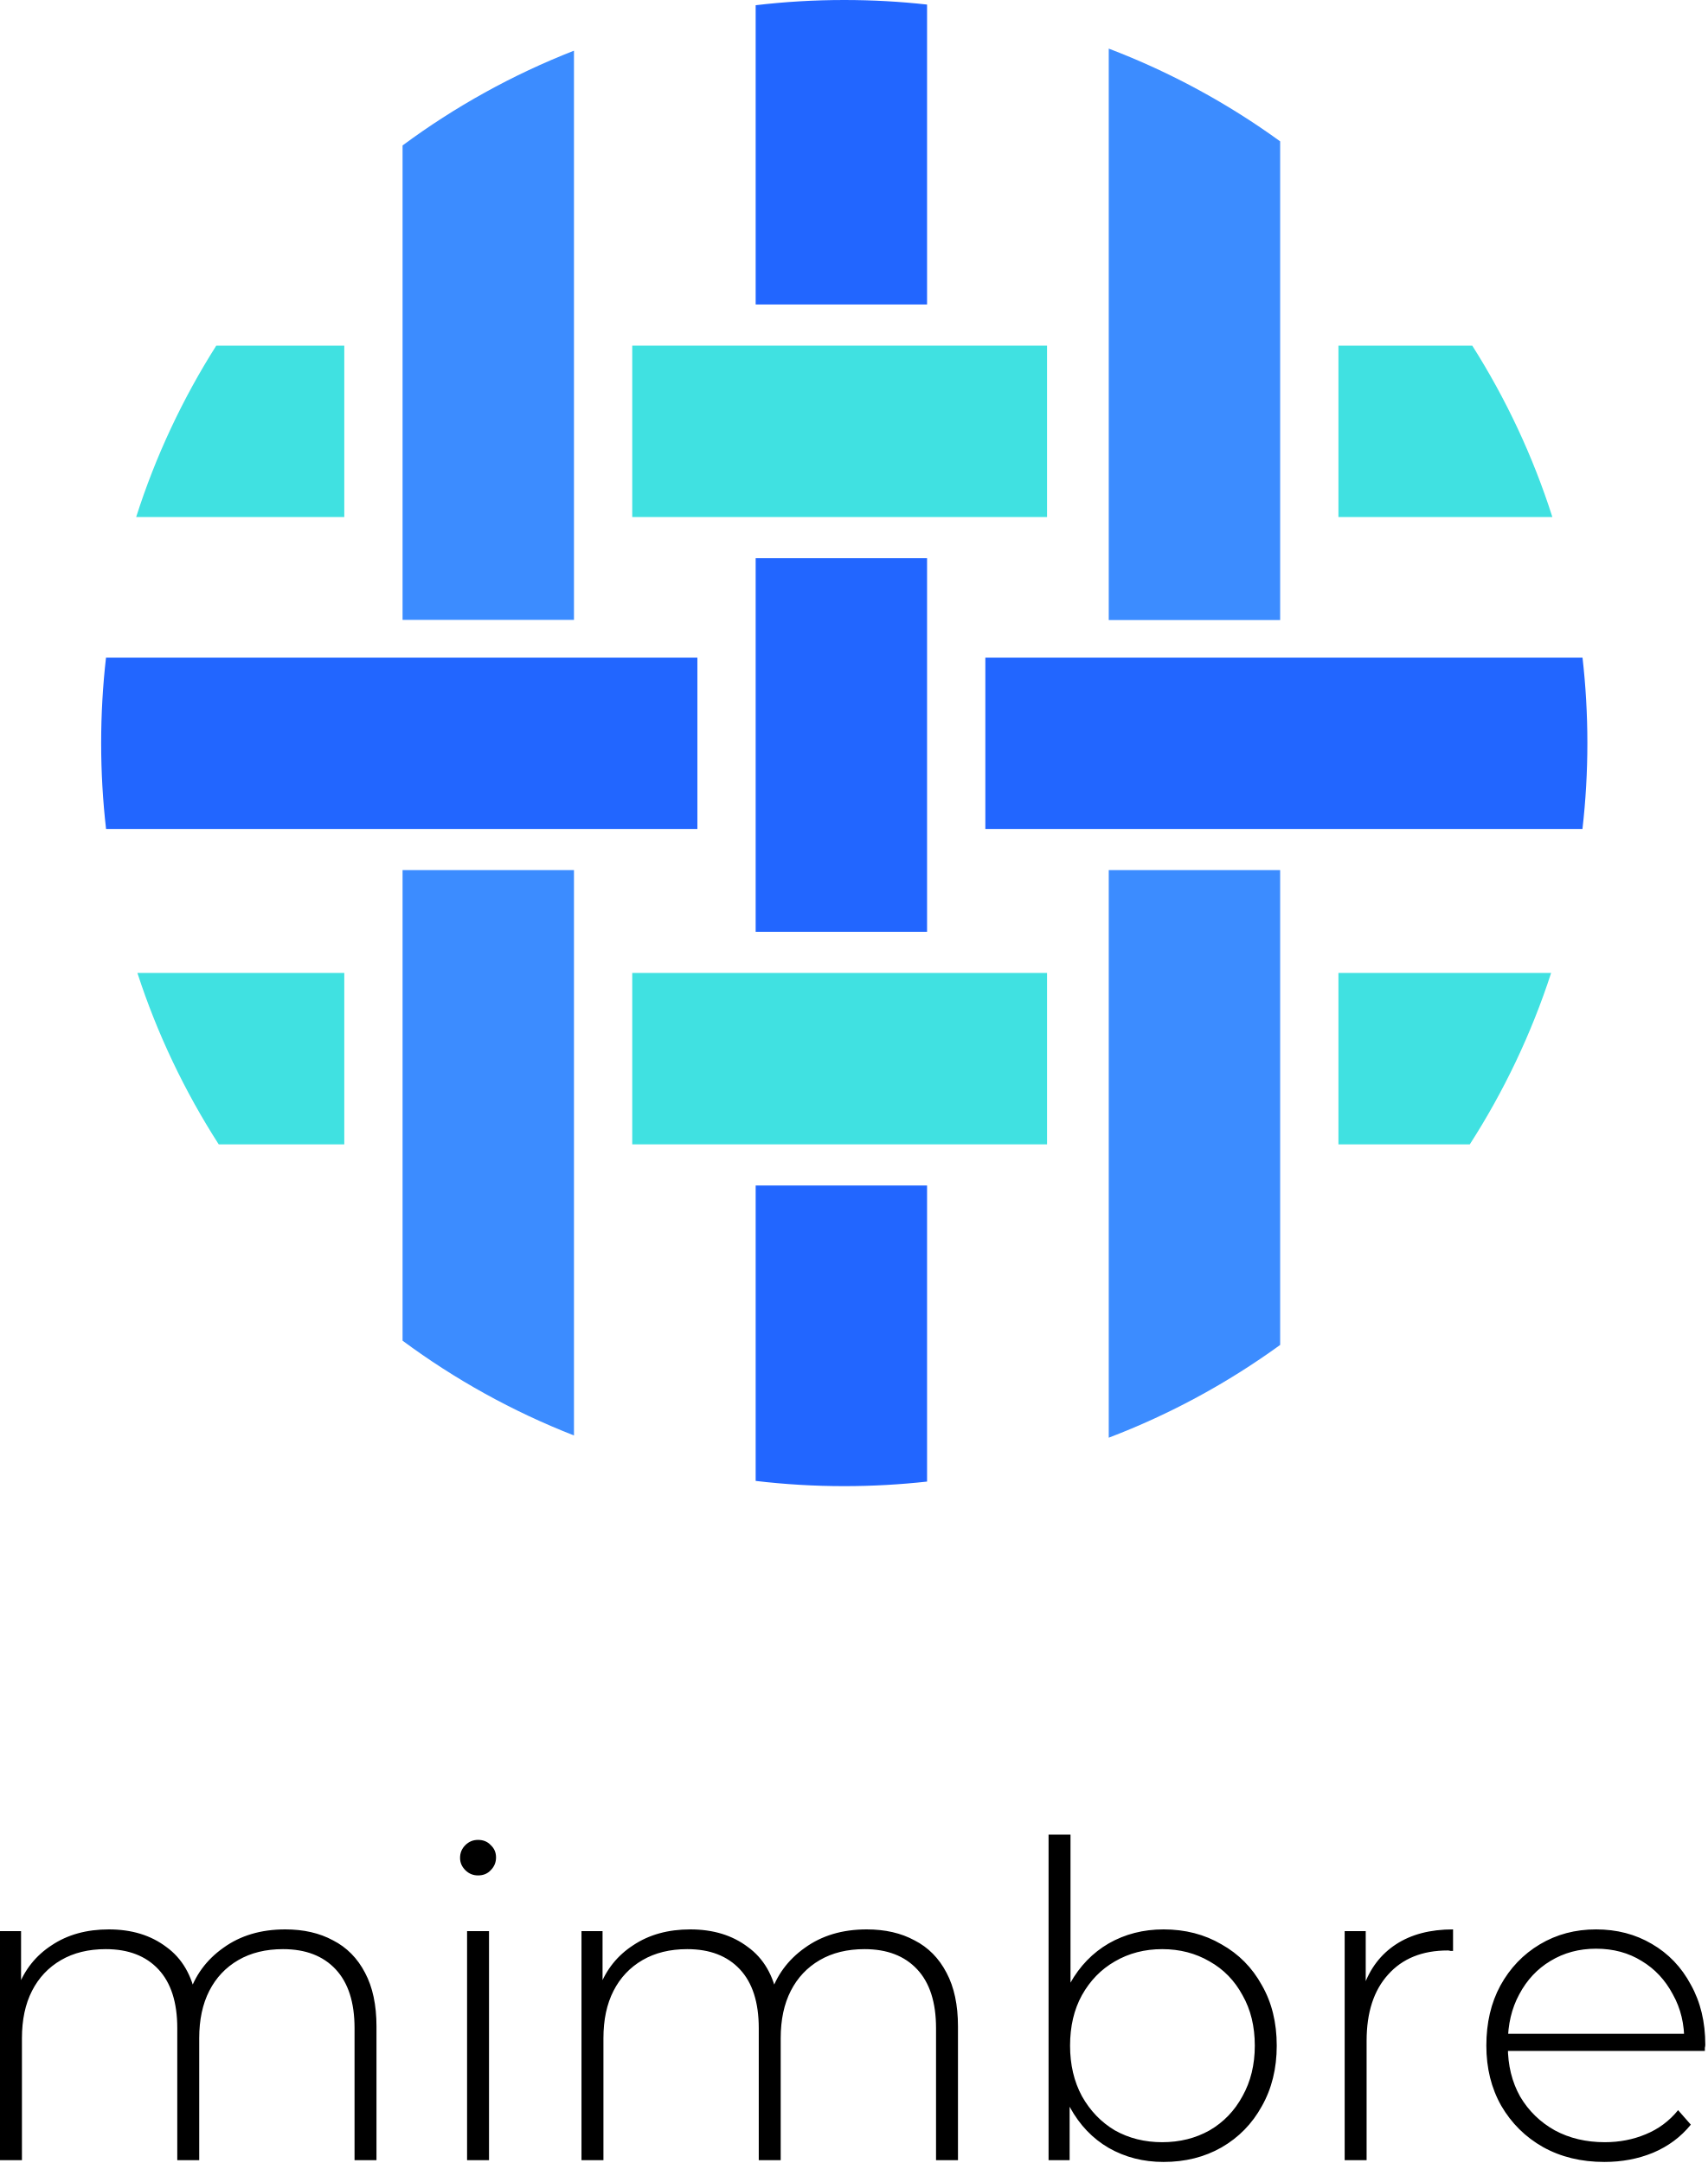
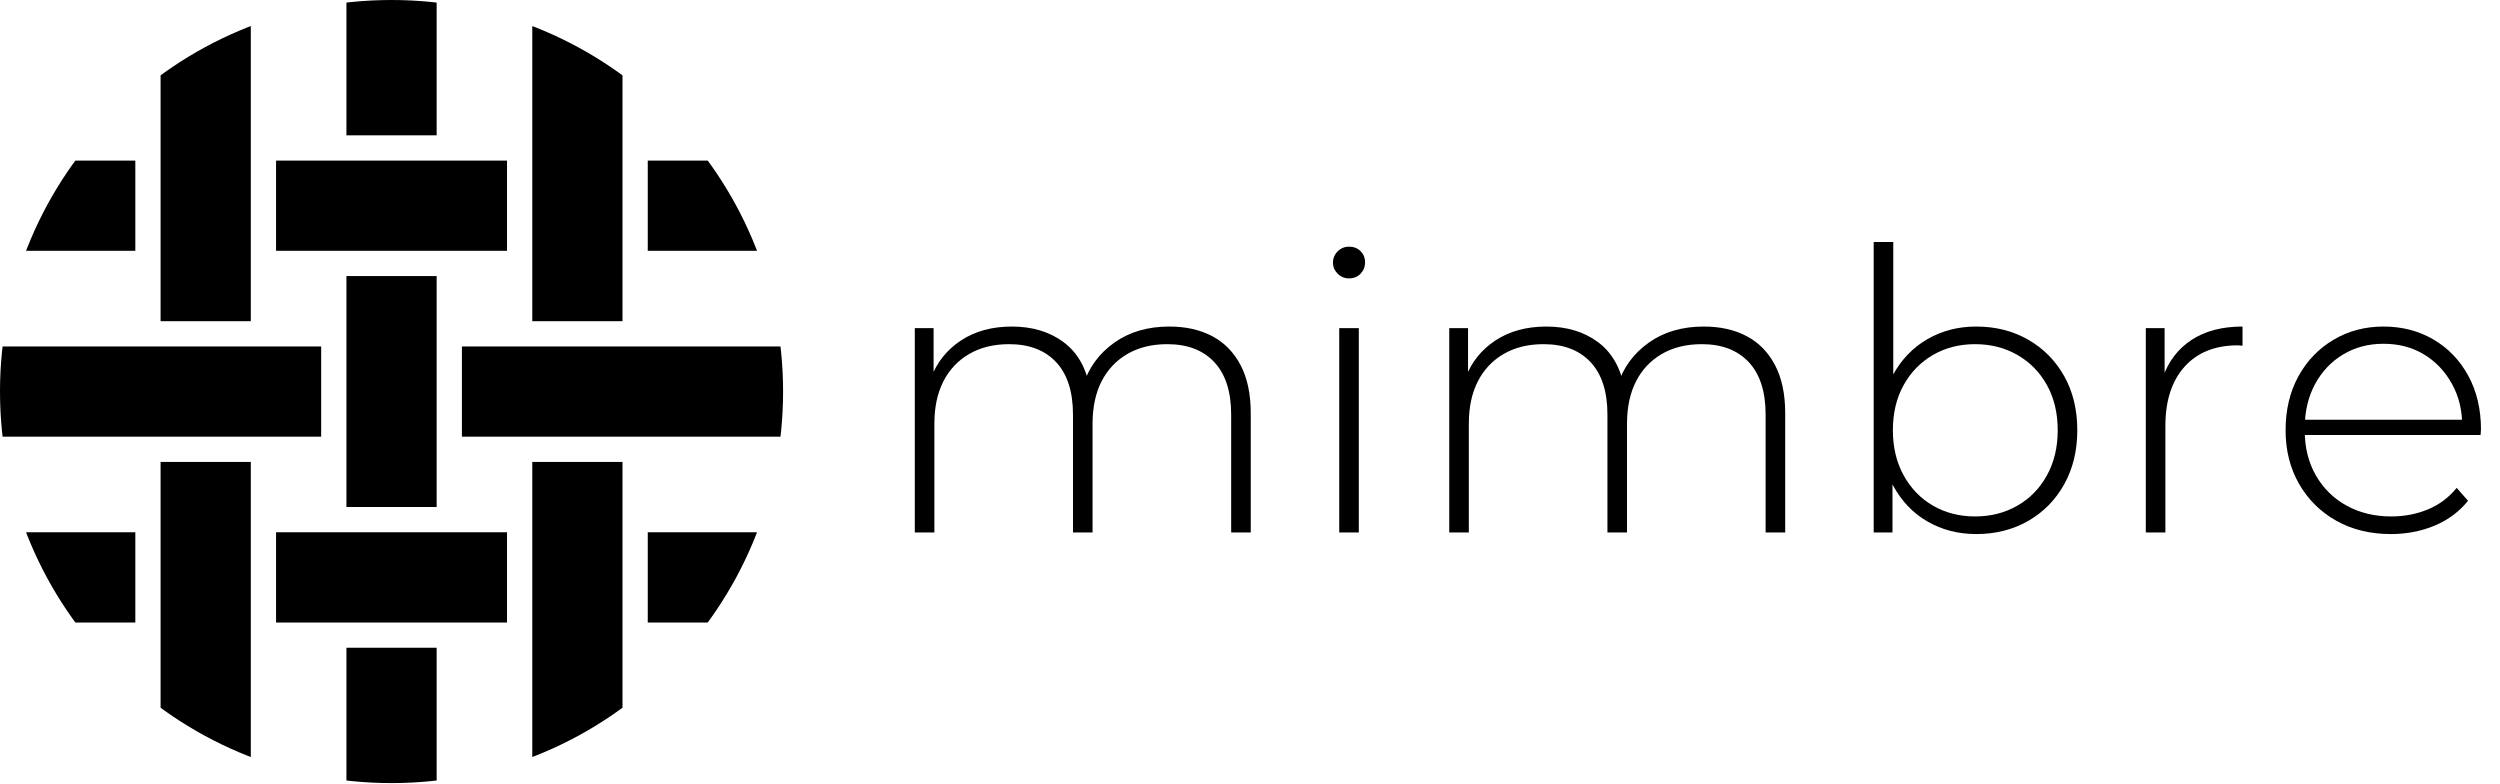
- <svg xmlns="http://www.w3.org/2000/svg" width="498" height="631" viewBox="0 0 498 631" fill="none">
-   <rect x="220.432" y="162.835" width="50" height="109" fill="#2266FF" />
-   <rect x="184.432" y="283.835" width="121" height="50" fill="#40E1E1" />
-   <rect x="184.432" y="100.835" width="121" height="50" fill="#40E1E1" />
-   <path d="M323.432 14.18C341.36 21.01 358.148 30.15 373.432 41.237V180.881H323.432V14.18Z" fill="#3C8CFF" />
-   <path d="M246.279 0C254.443 1.57471e-05 262.502 0.452 270.432 1.331V88.835H220.432V1.525C228.907 0.518 237.532 4.21834e-06 246.279 0Z" fill="#2266FF" />
-   <path d="M167.432 180.835H117.432V42.432C132.687 31.138 149.478 21.801 167.432 14.787V180.835Z" fill="#3C8CFF" />
-   <path d="M100.432 150.835H39.718C45.386 133.063 53.285 116.287 63.084 100.835H100.432V150.835Z" fill="#40E1E1" />
-   <path d="M203.432 241.835H30.941C29.994 233.612 29.507 225.248 29.507 216.771C29.507 208.338 29.989 200.017 30.926 191.835H203.432V241.835Z" fill="#2266FF" />
-   <path d="M100.432 333.835H63.803C53.88 318.399 45.861 301.621 40.08 283.835H100.432V333.835Z" fill="#40E1E1" />
-   <path d="M167.432 418.756C149.478 411.742 132.688 402.404 117.432 391.11V253.835H167.432V418.756Z" fill="#3C8CFF" />
-   <path d="M270.432 432.211C262.502 433.09 254.443 433.543 246.279 433.543C237.532 433.543 228.907 433.024 220.432 432.017V345.835H270.432V432.211Z" fill="#2266FF" />
-   <path d="M373.432 392.351C358.148 403.438 341.36 412.58 323.432 419.41V253.835H373.432V392.351Z" fill="#3C8CFF" />
-   <path d="M452.477 283.835C446.696 301.621 438.678 318.399 428.754 333.835H390.432V283.835H452.477Z" fill="#40E1E1" />
-   <path d="M461.631 191.835C462.568 200.017 463.05 208.338 463.05 216.771C463.05 225.248 462.562 233.612 461.616 241.835H287.432V191.835H461.631Z" fill="#2266FF" />
-   <path d="M429.473 100.835C439.272 116.287 447.171 133.063 452.839 150.835H390.432V100.835H429.473Z" fill="#40E1E1" />
-   <path d="M83.2 562.852C88.576 562.852 93.227 563.918 97.152 566.052C101.163 568.1 104.277 571.257 106.496 575.524C108.715 579.705 109.824 584.91 109.824 591.14V630.18H103.424V591.652C103.424 584.142 101.589 578.425 97.92 574.5C94.251 570.574 89.131 568.612 82.56 568.612C77.525 568.612 73.173 569.678 69.504 571.812C65.835 573.945 63.019 576.932 61.056 580.772C59.093 584.612 58.112 589.22 58.112 594.596V630.18H51.712V591.652C51.712 584.142 49.877 578.425 46.208 574.5C42.539 570.574 37.419 568.612 30.848 568.612C25.813 568.612 21.461 569.678 17.792 571.812C14.123 573.945 11.307 576.932 9.344 580.772C7.381 584.612 6.4 589.22 6.4 594.596V630.18H7.62939e-06V563.364H6.144V581.796L5.248 579.748C7.211 574.542 10.496 570.446 15.104 567.46C19.712 564.388 25.259 562.852 31.744 562.852C38.4 562.852 43.989 564.558 48.512 567.972C53.12 571.3 56.021 576.292 57.216 582.948L55.04 582.052C56.832 576.334 60.203 571.726 65.152 568.228C70.101 564.644 76.117 562.852 83.2 562.852ZM136.25 630.18V563.364H142.65V630.18H136.25ZM139.45 547.108C137.999 547.108 136.762 546.596 135.738 545.572C134.714 544.548 134.202 543.353 134.202 541.988C134.202 540.537 134.714 539.3 135.738 538.276C136.762 537.252 137.999 536.74 139.45 536.74C140.986 536.74 142.223 537.252 143.162 538.276C144.186 539.214 144.698 540.409 144.698 541.86C144.698 543.31 144.186 544.548 143.162 545.572C142.223 546.596 140.986 547.108 139.45 547.108ZM252.825 562.852C258.201 562.852 262.852 563.918 266.777 566.052C270.788 568.1 273.902 571.257 276.121 575.524C278.34 579.705 279.449 584.91 279.449 591.14V630.18H273.049V591.652C273.049 584.142 271.214 578.425 267.545 574.5C263.876 570.574 258.756 568.612 252.185 568.612C247.15 568.612 242.798 569.678 239.129 571.812C235.46 573.945 232.644 576.932 230.681 580.772C228.718 584.612 227.737 589.22 227.737 594.596V630.18H221.337V591.652C221.337 584.142 219.502 578.425 215.833 574.5C212.164 570.574 207.044 568.612 200.473 568.612C195.438 568.612 191.086 569.678 187.417 571.812C183.748 573.945 180.932 576.932 178.969 580.772C177.006 584.612 176.025 589.22 176.025 594.596V630.18H169.625V563.364H175.769V581.796L174.873 579.748C176.836 574.542 180.121 570.446 184.729 567.46C189.337 564.388 194.884 562.852 201.369 562.852C208.025 562.852 213.614 564.558 218.137 567.972C222.745 571.3 225.646 576.292 226.841 582.948L224.665 582.052C226.457 576.334 229.828 571.726 234.777 568.228C239.726 564.644 245.742 562.852 252.825 562.852ZM339.411 630.692C333.523 630.692 328.19 629.326 323.411 626.596C318.718 623.865 314.963 619.94 312.147 614.82C309.416 609.7 308.051 603.684 308.051 596.772C308.051 589.689 309.416 583.63 312.147 578.596C314.963 573.561 318.718 569.678 323.411 566.948C328.19 564.217 333.523 562.852 339.411 562.852C345.726 562.852 351.358 564.302 356.307 567.204C361.342 570.02 365.267 573.988 368.083 579.108C370.984 584.142 372.435 590.03 372.435 596.772C372.435 603.428 370.984 609.316 368.083 614.436C365.267 619.556 361.342 623.566 356.307 626.468C351.358 629.284 345.726 630.692 339.411 630.692ZM305.875 630.18V535.204H312.275V584.996L310.995 596.644L312.019 608.292V630.18H305.875ZM339.027 624.932C344.147 624.932 348.755 623.78 352.851 621.476C356.947 619.086 360.147 615.758 362.451 611.492C364.84 607.225 366.035 602.318 366.035 596.772C366.035 591.14 364.84 586.233 362.451 582.052C360.147 577.785 356.947 574.5 352.851 572.196C348.755 569.806 344.147 568.612 339.027 568.612C333.907 568.612 329.299 569.806 325.203 572.196C321.192 574.5 317.992 577.785 315.603 582.052C313.299 586.233 312.147 591.14 312.147 596.772C312.147 602.318 313.299 607.225 315.603 611.492C317.992 615.758 321.192 619.086 325.203 621.476C329.299 623.78 333.907 624.932 339.027 624.932ZM392.25 630.18V563.364H398.394V581.668L397.754 579.62C399.631 574.244 402.789 570.105 407.226 567.204C411.663 564.302 417.21 562.852 423.866 562.852V569.124C423.61 569.124 423.354 569.124 423.098 569.124C422.842 569.038 422.586 568.996 422.33 568.996C414.906 568.996 409.103 571.342 404.922 576.036C400.741 580.644 398.65 587.086 398.65 595.364V630.18H392.25ZM468.011 630.692C461.27 630.692 455.296 629.241 450.091 626.34C444.971 623.438 440.918 619.428 437.931 614.308C435.03 609.188 433.579 603.342 433.579 596.772C433.579 590.116 434.944 584.27 437.675 579.236C440.491 574.116 444.331 570.105 449.195 567.204C454.059 564.302 459.52 562.852 465.579 562.852C471.638 562.852 477.056 564.26 481.835 567.076C486.699 569.892 490.496 573.86 493.227 578.98C496.043 584.014 497.451 589.86 497.451 596.516C497.451 596.772 497.408 597.07 497.323 597.412C497.323 597.668 497.323 597.966 497.323 598.308H438.315V593.316H493.867L491.307 595.748C491.392 590.542 490.283 585.892 487.979 581.796C485.76 577.614 482.731 574.372 478.891 572.068C475.051 569.678 470.614 568.484 465.579 568.484C460.63 568.484 456.192 569.678 452.267 572.068C448.427 574.372 445.398 577.614 443.179 581.796C440.96 585.892 439.851 590.585 439.851 595.876V597.028C439.851 602.489 441.046 607.353 443.435 611.62C445.91 615.801 449.28 619.086 453.547 621.476C457.814 623.78 462.678 624.932 468.139 624.932C472.406 624.932 476.374 624.164 480.043 622.628C483.798 621.092 486.955 618.745 489.515 615.588L493.227 619.812C490.326 623.396 486.656 626.126 482.219 628.004C477.867 629.796 473.131 630.692 468.011 630.692Z" fill="black" />
+ <svg xmlns="http://www.w3.org/2000/svg" viewBox="0 0 1277 400" role="img" aria-label="mimbre">
+   <defs>
+     <clipPath id="lhn">
+       <circle cx="434.0" cy="434.0" r="434" />
+     </clipPath>
+   </defs>
+   <g transform="translate(0.00,0.00) scale(0.460829)">
+     <g clip-path="url(#lhn)">
+       <rect x="178.0" y="0.0" width="100.0" height="356.0" fill="#000000" />
+       <rect x="178.0" y="512.0" width="100.0" height="356.0" fill="#000000" />
+       <rect x="384.0" y="0.0" width="100.0" height="150.0" fill="#000000" />
+       <rect x="384.0" y="306.0" width="100.0" height="256.0" fill="#000000" />
+       <rect x="384.0" y="718.0" width="100.0" height="150.0" fill="#000000" />
+       <rect x="590.0" y="0.0" width="100.0" height="356.0" fill="#000000" />
+       <rect x="590.0" y="512.0" width="100.0" height="356.0" fill="#000000" />
+       <rect x="0.0" y="178.0" width="150.0" height="100.0" fill="#000000" />
+       <rect x="306.0" y="178.0" width="256.0" height="100.0" fill="#000000" />
+       <rect x="718.0" y="178.0" width="150.0" height="100.0" fill="#000000" />
+       <rect x="0.0" y="384.0" width="356.0" height="100.0" fill="#000000" />
+       <rect x="512.0" y="384.0" width="356.0" height="100.0" fill="#000000" />
+       <rect x="0.0" y="590.0" width="150.0" height="100.0" fill="#000000" />
+       <rect x="306.0" y="590.0" width="256.0" height="100.0" fill="#000000" />
+       <rect x="718.0" y="590.0" width="150.0" height="100.0" fill="#000000" />
+     </g>
+   </g>
+   <g fill="#000000" transform="translate(446.08,272.00)">
+     <g transform="translate(0.00,0) scale(0.2,-0.2)">
+       <path d="M106 0V522H154V378L147 394Q170 455 224.0 490.5Q278 526 354 526Q432 526 485.5 486.5Q539 447 553 369L536 376Q557 443 615.0 484.5Q673 526 756 526Q819 526 865.5 501.5Q912 477 938.0 427.5Q964 378 964 305V0H914V301Q914 389 871.0 435.0Q828 481 751 481Q692 481 649.0 456.0Q606 431 583.0 386.0Q560 341 560 278V0H510V301Q510 389 467.0 435.0Q424 481 347 481Q288 481 245.0 456.0Q202 431 179.0 386.0Q156 341 156 278V0Z" />
+     </g>
+     <g transform="translate(216.80,0) scale(0.2,-0.2)">
+       <path d="M106 0V522H156V0ZM131 649Q114 649 102.0 661.0Q90 673 90 689Q90 706 102.0 718.0Q114 730 131 730Q149 730 160.5 718.5Q172 707 172 690Q172 673 160.5 661.0Q149 649 131 649Z" />
+     </g>
+     <g transform="translate(273.00,0) scale(0.2,-0.2)">
+       <path d="M106 0V522H154V378L147 394Q170 455 224.0 490.5Q278 526 354 526Q432 526 485.5 486.5Q539 447 553 369L536 376Q557 443 615.0 484.5Q673 526 756 526Q819 526 865.5 501.5Q912 477 938.0 427.5Q964 378 964 305V0H914V301Q914 389 871.0 435.0Q828 481 751 481Q692 481 649.0 456.0Q606 431 583.0 386.0Q560 341 560 278V0H510V301Q510 389 467.0 435.0Q424 481 347 481Q288 481 245.0 456.0Q202 431 179.0 386.0Q156 341 156 278V0Z" />
+     </g>
+     <g transform="translate(489.80,0) scale(0.2,-0.2)">
+       <path d="M368 -4Q299 -4 243.5 28.0Q188 60 155.5 120.0Q123 180 123 261Q123 344 155.5 403.0Q188 462 243.5 494.0Q299 526 368 526Q442 526 500.5 492.5Q559 459 592.5 399.5Q626 340 626 261Q626 183 592.5 123.0Q559 63 500.5 29.5Q442 -4 368 -4ZM106 0V742H156V353L146 262L154 171V0ZM365 41Q425 41 473.0 68.5Q521 96 548.5 146.0Q576 196 576 261Q576 327 548.5 376.5Q521 426 473.0 453.5Q425 481 365 481Q305 481 257.5 453.5Q210 426 182.5 376.5Q155 327 155 261Q155 196 182.5 146.0Q210 96 257.5 68.5Q305 41 365 41Z" />
+     </g>
+     <g transform="translate(628.80,0) scale(0.2,-0.2)">
+       <path d="M106 0V522H154V379L149 395Q171 458 223.0 492.0Q275 526 353 526V477Q350 477 347.0 477.5Q344 478 341 478Q254 478 205.0 423.5Q156 369 156 272V0Z" />
+     </g>
+     <g transform="translate(711.60,0) scale(0.2,-0.2)">
+       <path d="M318 -4Q239 -4 178.5 30.0Q118 64 83.5 124.0Q49 184 49 261Q49 339 81.5 398.5Q114 458 171.0 492.0Q228 526 299 526Q370 526 426.5 493.0Q483 460 515.5 400.5Q548 341 548 263Q548 260 547.5 256.5Q547 253 547 249H86V288H520L500 269Q501 330 474.5 378.5Q448 427 403.0 454.5Q358 482 299 482Q241 482 195.5 454.5Q150 427 124.0 378.5Q98 330 98 268V259Q98 195 126.5 145.5Q155 96 205.0 68.5Q255 41 319 41Q369 41 412.5 59.0Q456 77 486 114L515 81Q481 39 429.5 17.5Q378 -4 318 -4Z" />
+     </g>
+   </g>
</svg>
